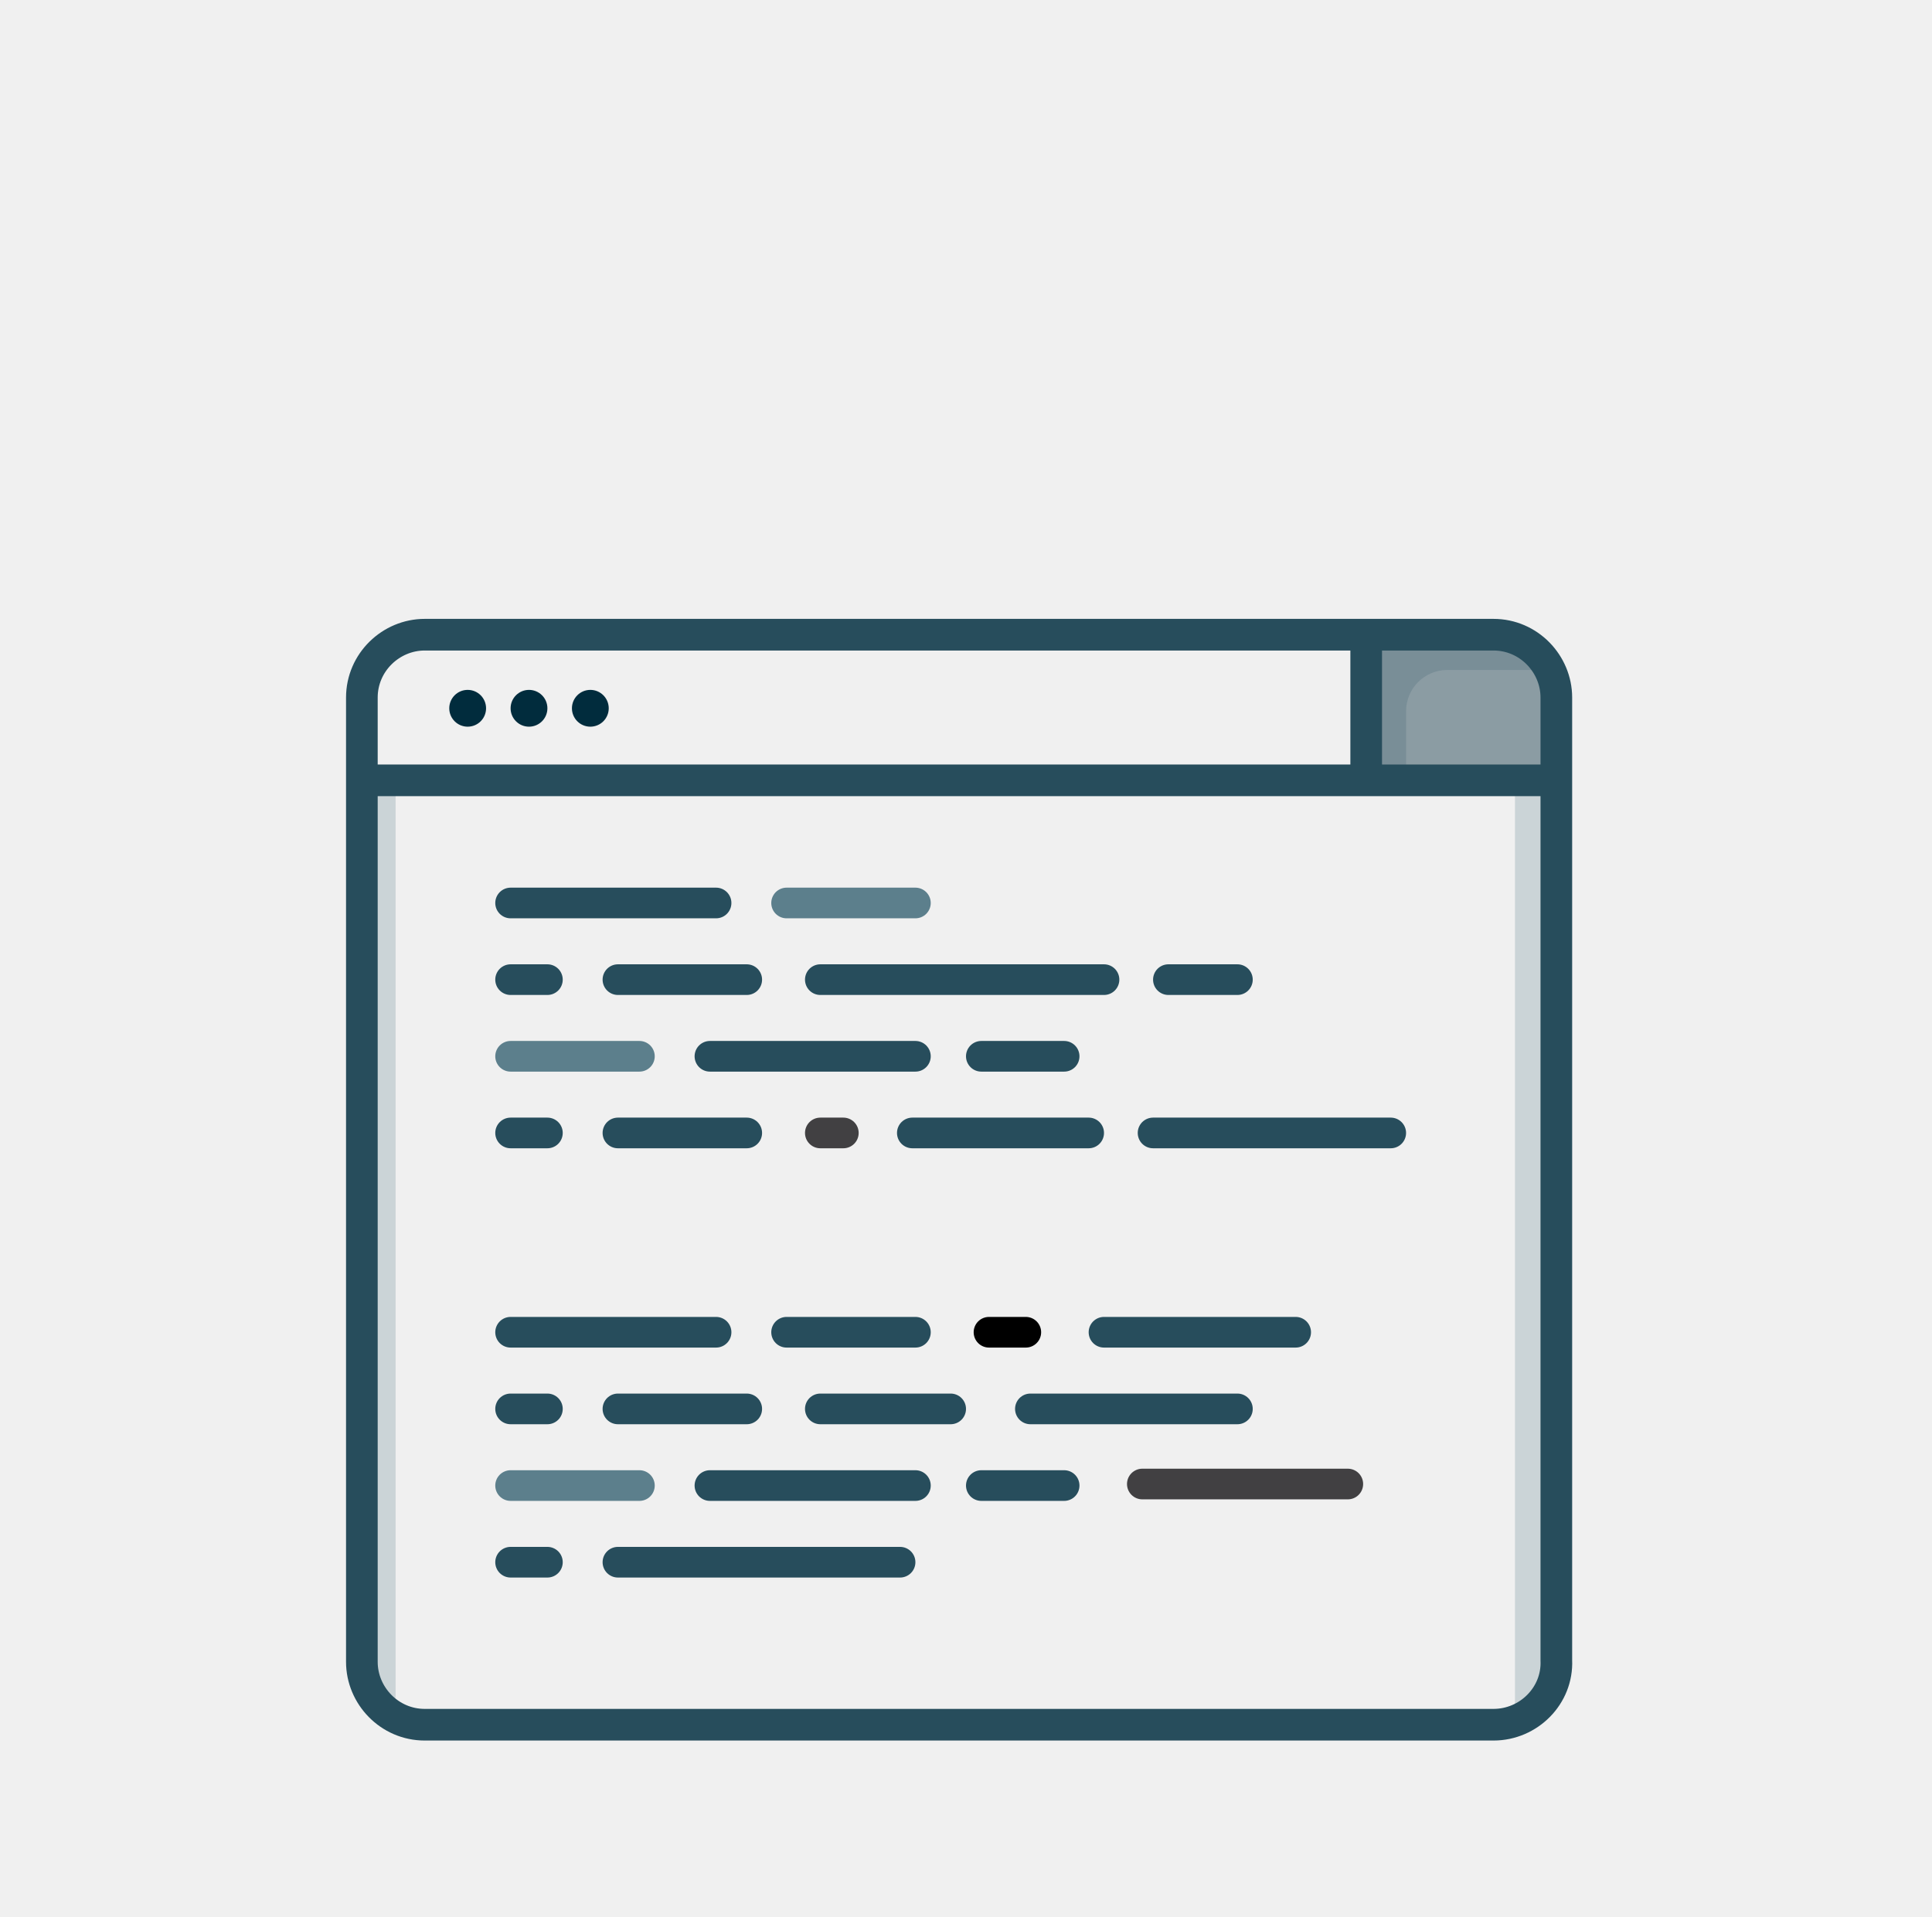
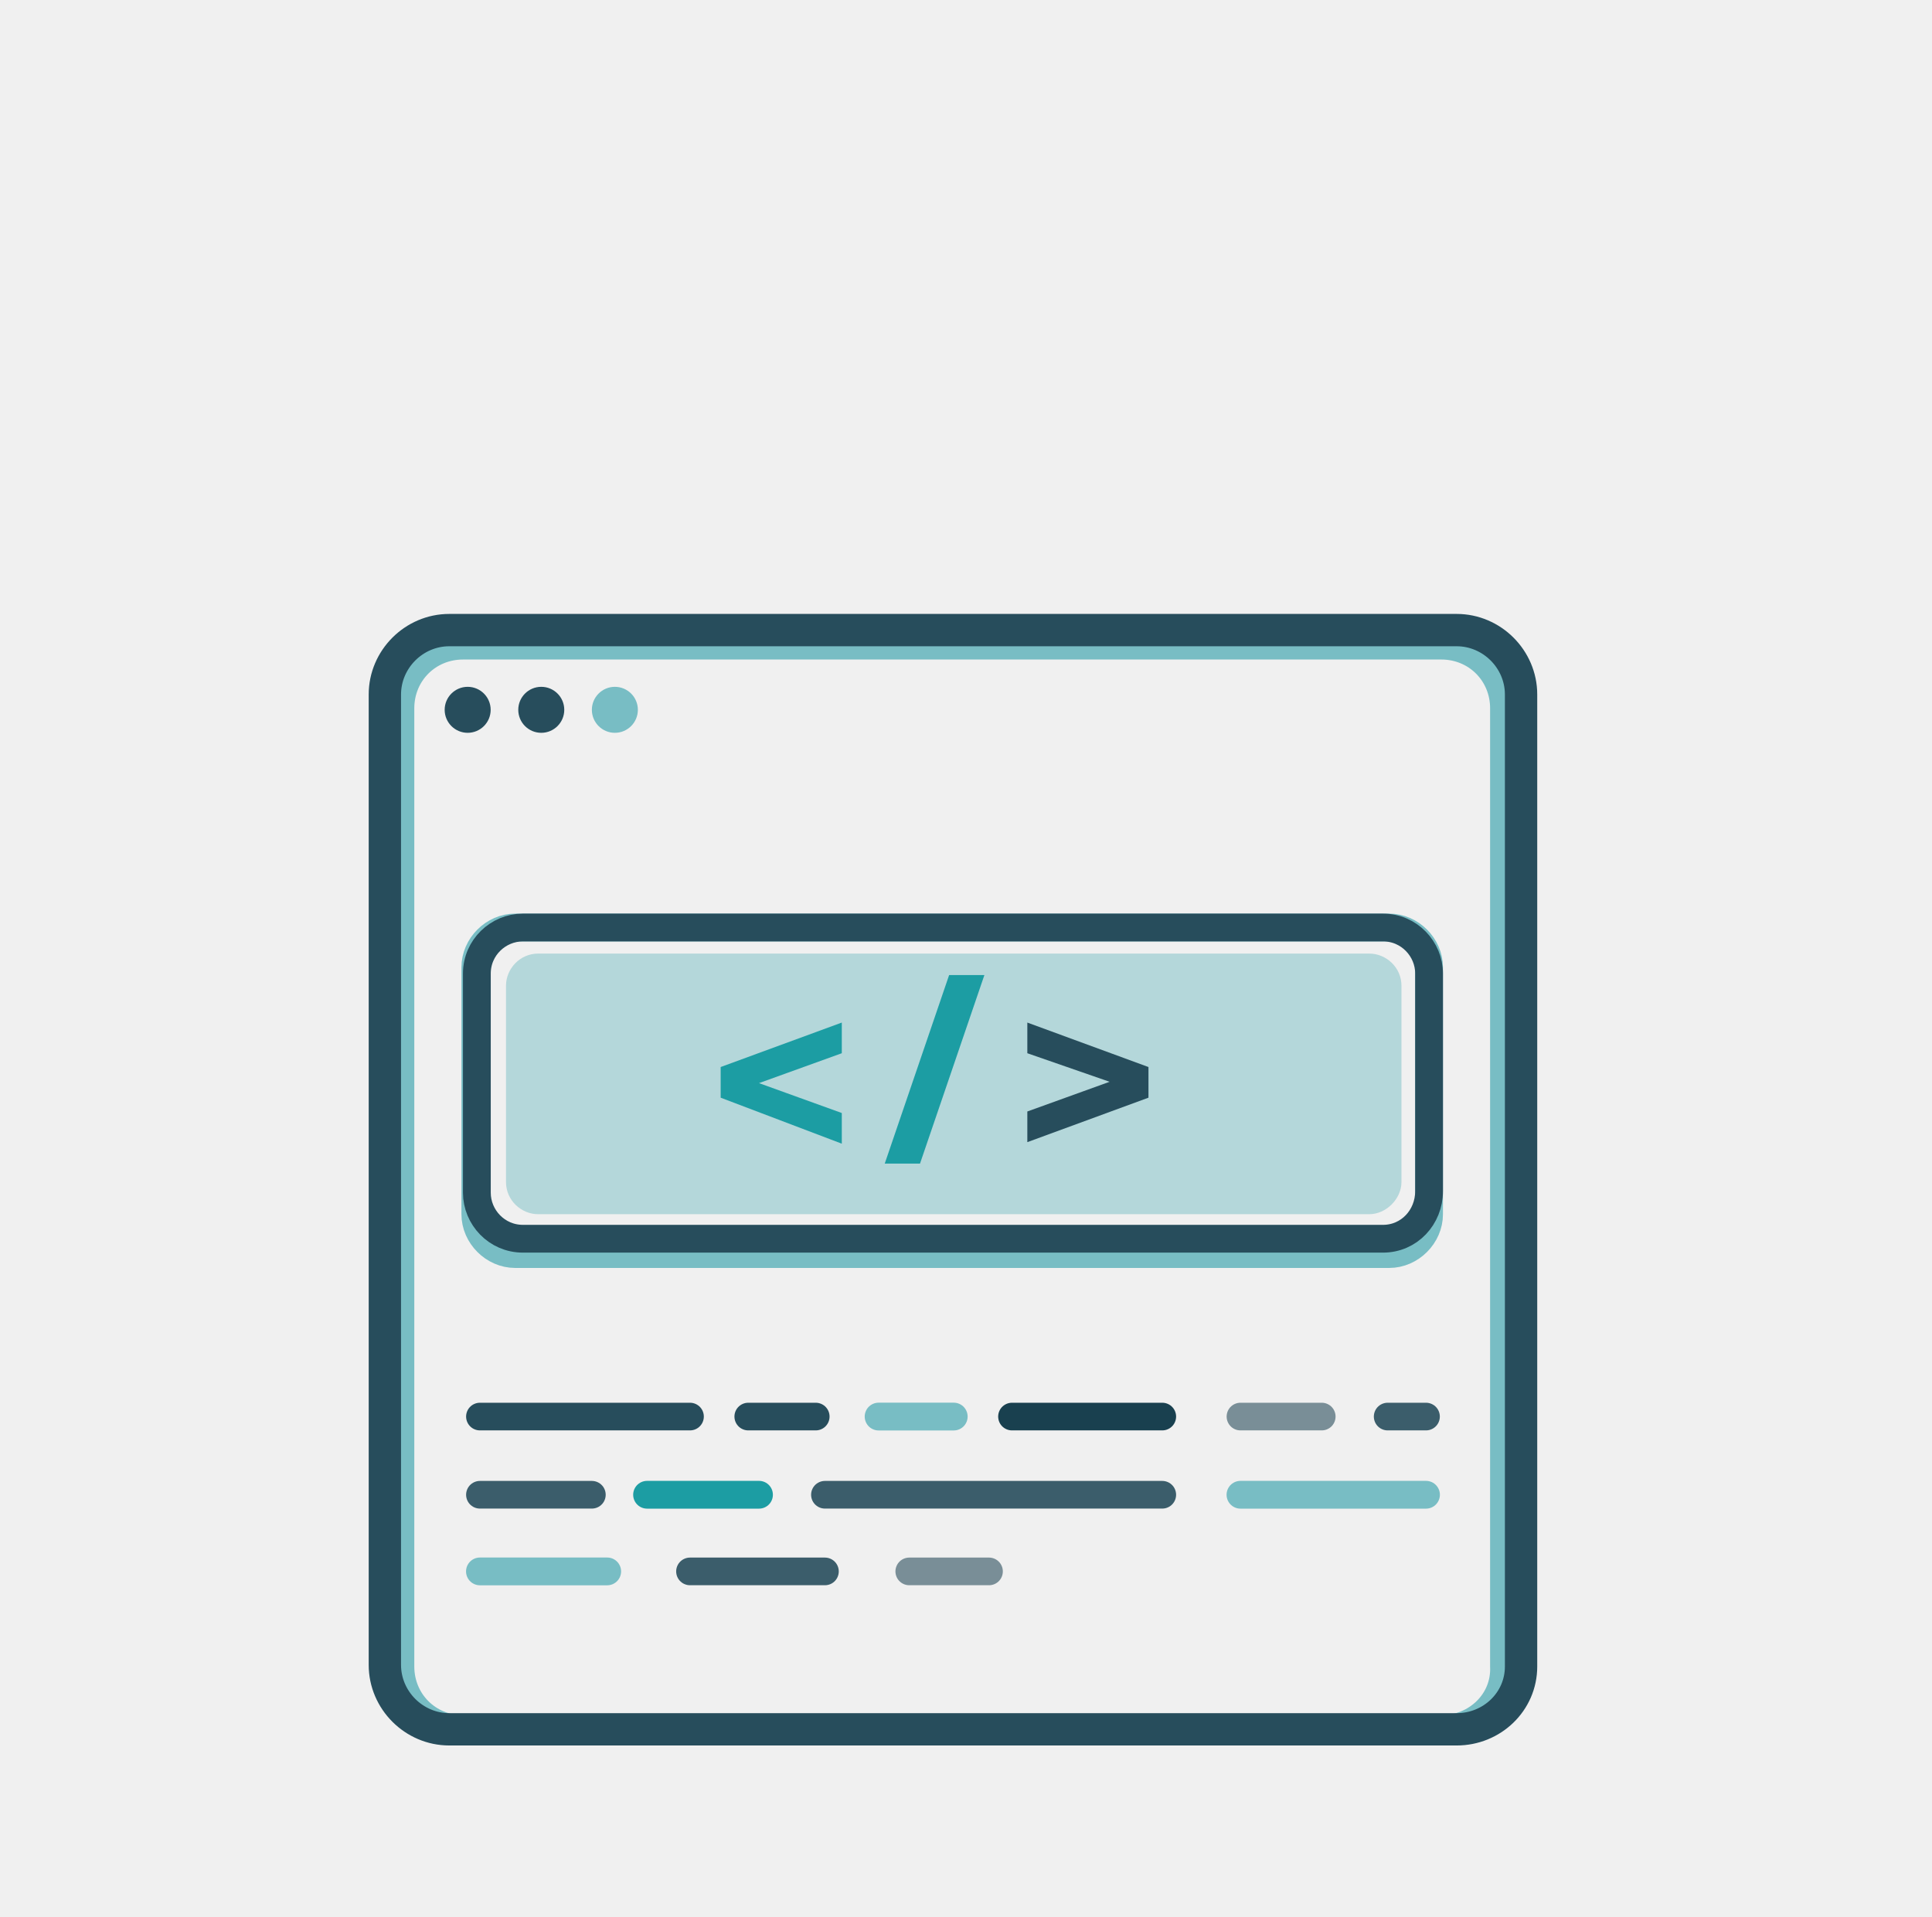
<svg xmlns="http://www.w3.org/2000/svg" width="126" height="125" viewBox="0 0 126 125" fill="none">
-   <path opacity="0.5" d="M98.8 50.9H91.8C90.3 50.9 89.1 49.7 89.1 48.2V44.1C89.1 42.6 90.3 41.4 91.8 41.4H98.8C100.3 41.4 101.5 42.6 101.5 44.1V48.2C101.6 49.7 100.3 50.9 98.8 50.9Z" fill="#012C3D" />
-   <path opacity="0.25" d="M99.8 51.9V111.6" stroke="#5C7F8C" stroke-width="2" stroke-miterlimit="10" stroke-linecap="round" />
-   <path opacity="0.25" d="M24.8 50.9V110.6" stroke="#5C7F8C" stroke-width="2" stroke-miterlimit="10" stroke-linecap="round" />
-   <path opacity="0.2" d="M101.4 51.2H94.4C92.9 51.2 91.7 52 91.7 50.5V46.4C91.7 44.9 92.9 43.7 94.4 43.7H101.4C102.9 43.7 102.1 44.9 102.1 46.4V49.5C102.2 51 102.9 51.2 101.4 51.2Z" fill="#D1D3D4" />
-   <path d="M97.4 112.5H27.7C25.4 112.5 23.6 110.6 23.6 108.4V50.9V45.5C23.6 43.2 25.5 41.4 27.7 41.4H97.4C99.7 41.4 101.5 43.3 101.5 45.5V108.3C101.6 110.6 99.7 112.5 97.4 112.5Z" stroke="#274D5C" stroke-width="2.064" stroke-miterlimit="10" />
-   <path d="M101.6 50.9H23.6" stroke="#274D5C" stroke-width="2.064" stroke-miterlimit="10" />
-   <path d="M89.1 41.4V50.9" stroke="#274D5C" stroke-width="2.064" stroke-miterlimit="10" />
-   <path d="M30.5 47.4C31.163 47.4 31.7 46.863 31.7 46.2C31.7 45.537 31.163 45 30.5 45C29.837 45 29.3 45.537 29.3 46.2C29.3 46.863 29.837 47.4 30.5 47.4Z" fill="#012C3D" />
-   <path d="M34.5 47.4C35.163 47.4 35.7 46.863 35.7 46.2C35.7 45.537 35.163 45 34.5 45C33.837 45 33.3 45.537 33.3 46.2C33.3 46.863 33.837 47.4 34.5 47.4Z" fill="#012C3D" />
-   <path d="M38.5 47.4C39.163 47.4 39.7 46.863 39.7 46.2C39.7 45.537 39.163 45 38.5 45C37.837 45 37.3 45.537 37.3 46.2C37.3 46.863 37.837 47.4 38.5 47.4Z" fill="#012C3D" />
-   <path d="M33.3 58.9H46.7" stroke="#274D5C" stroke-width="2" stroke-miterlimit="10" stroke-linecap="round" />
-   <path d="M51.3 58.9H59.7" stroke="#5C7F8C" stroke-width="2" stroke-miterlimit="10" stroke-linecap="round" />
-   <path d="M33.3 63.9H35.7" stroke="#274D5C" stroke-width="2" stroke-miterlimit="10" stroke-linecap="round" />
-   <path d="M40.3 63.9H48.7" stroke="#274D5C" stroke-width="2" stroke-miterlimit="10" stroke-linecap="round" />
-   <path d="M53.5 63.9H72" stroke="#274D5C" stroke-width="2" stroke-miterlimit="10" stroke-linecap="round" />
-   <path d="M76.2 63.9H80.7" stroke="#274D5C" stroke-width="2" stroke-miterlimit="10" stroke-linecap="round" />
-   <path d="M33.3 68.9H41.7" stroke="#5C7F8C" stroke-width="2" stroke-miterlimit="10" stroke-linecap="round" />
-   <path d="M46.3 68.9H59.7" stroke="#274D5C" stroke-width="2" stroke-miterlimit="10" stroke-linecap="round" />
-   <path d="M64 68.9H69.4" stroke="#274D5C" stroke-width="2" stroke-miterlimit="10" stroke-linecap="round" />
-   <path d="M33.3 73.9H35.7" stroke="#274D5C" stroke-width="2" stroke-miterlimit="10" stroke-linecap="round" />
-   <path d="M40.3 73.9H48.7" stroke="#274D5C" stroke-width="2" stroke-miterlimit="10" stroke-linecap="round" />
-   <path d="M53.5 73.9H55" stroke="#414042" stroke-width="2" stroke-miterlimit="10" stroke-linecap="round" />
-   <path d="M59.5 73.9H71" stroke="#274D5C" stroke-width="2" stroke-miterlimit="10" stroke-linecap="round" />
-   <path d="M75.2 73.9H90.7" stroke="#274D5C" stroke-width="2" stroke-miterlimit="10" stroke-linecap="round" />
-   <path d="M33.3 86.9H46.7" stroke="#274D5C" stroke-width="2" stroke-miterlimit="10" stroke-linecap="round" />
-   <path d="M51.3 86.9H59.7" stroke="#274D5C" stroke-width="2" stroke-miterlimit="10" stroke-linecap="round" />
-   <path d="M33.3 91.9H35.7" stroke="#274D5C" stroke-width="2" stroke-miterlimit="10" stroke-linecap="round" />
-   <path d="M40.3 91.9H48.7" stroke="#274D5C" stroke-width="2" stroke-miterlimit="10" stroke-linecap="round" />
-   <path d="M53.5 91.9H62" stroke="#274D5C" stroke-width="2" stroke-miterlimit="10" stroke-linecap="round" />
-   <path d="M67.2 91.9H80.7" stroke="#274D5C" stroke-width="2" stroke-miterlimit="10" stroke-linecap="round" />
-   <path d="M33.3 96.9H41.7" stroke="#5C7F8C" stroke-width="2" stroke-miterlimit="10" stroke-linecap="round" />
-   <path d="M46.3 96.9H59.7" stroke="#274D5C" stroke-width="2" stroke-miterlimit="10" stroke-linecap="round" />
-   <path d="M64 96.9H69.4" stroke="#274D5C" stroke-width="2" stroke-miterlimit="10" stroke-linecap="round" />
-   <path d="M33.3 101.9H35.7" stroke="#274D5C" stroke-width="2" stroke-miterlimit="10" stroke-linecap="round" />
-   <path d="M40.3 101.9H58.7" stroke="#274D5C" stroke-width="2" stroke-miterlimit="10" stroke-linecap="round" />
-   <path d="M64.5 86.9H66.9" stroke="black" stroke-width="2" stroke-miterlimit="10" stroke-linecap="round" />
-   <path d="M72 86.9H84.5" stroke="#274D5C" stroke-width="2" stroke-miterlimit="10" stroke-linecap="round" />
-   <path d="M74.5 96.8H87.9" stroke="#414042" stroke-width="2" stroke-miterlimit="10" stroke-linecap="round" />
+   <g clip-path="url(#clip0)">
+     <path d="M94 112.8H30.2C27.9 112.8 26.1 111 26.1 108.7V46.2C26.1 43.9 27.9 42.1 30.2 42.1H94C96.3 42.1 98.1 43.9 98.1 46.2V108.7C98.2 111 96.3 112.8 94 112.8Z" stroke="#78BDC4" stroke-width="1.839" stroke-miterlimit="10" />
+     <path d="M95 112.8H29.3C27 112.8 25.1 110.9 25.1 108.6V45.3C25.1 43 27 41.1 29.3 41.1H95C97.3 41.1 99.2 43 99.2 45.3V108.7C99.2 111 97.3 112.8 95 112.8Z" stroke="#274D5C" stroke-width="2.109" stroke-miterlimit="10" />
+     <path d="M30.5 47.8C31.328 47.8 32 47.128 32 46.3C32 45.472 31.328 44.8 30.5 44.8C29.672 44.8 29 45.472 29 46.3C29 47.128 29.672 47.8 30.5 47.8Z" fill="#274D5C" />
+     <path d="M35.3 47.8C36.128 47.8 36.8 47.128 36.8 46.3C36.8 45.472 36.128 44.8 35.3 44.8C34.471 44.8 33.8 45.472 33.8 46.3C33.8 47.128 34.471 47.8 35.3 47.8Z" fill="#274D5C" />
+     <path d="M40.1 47.8C40.928 47.8 41.6 47.128 41.6 46.3C41.6 45.472 40.928 44.8 40.1 44.8C39.272 44.8 38.6 45.472 38.6 46.3C38.6 47.128 39.272 47.8 40.1 47.8Z" fill="#78BDC4" />
+     <path d="M31.3 92.4H45" stroke="#274D5C" stroke-width="1.804" stroke-miterlimit="10" stroke-linecap="round" />
+     <path d="M48.8 92.4H53.2" stroke="#274D5C" stroke-width="1.804" stroke-miterlimit="10" stroke-linecap="round" />
+     <path d="M57.3 92.4H62.2" stroke="#78BDC4" stroke-width="1.812" stroke-miterlimit="10" stroke-linecap="round" />
+     <path opacity="0.9" d="M66 92.4H75.8" stroke="#012C3D" stroke-width="1.804" stroke-miterlimit="10" stroke-linecap="round" />
+     <path opacity="0.9" d="M53.8 97.5H75.8" stroke="#274D5C" stroke-width="1.804" stroke-miterlimit="10" stroke-linecap="round" />
+     <path opacity="0.9" d="M31.3 97.5H38.6" stroke="#274D5C" stroke-width="1.804" stroke-miterlimit="10" stroke-linecap="round" />
+     <path d="M42.2 97.5H49.5" stroke="#1C9DA3" stroke-width="1.812" stroke-miterlimit="10" stroke-linecap="round" />
+     <path opacity="0.9" d="M45 102.5H53.8" stroke="#274D5C" stroke-width="1.804" stroke-miterlimit="10" stroke-linecap="round" />
+     <path d="M80.9 97.5H93" stroke="#78BDC4" stroke-width="1.812" stroke-miterlimit="10" stroke-linecap="round" />
+     <path opacity="0.5" d="M80.9 92.4H86.2" stroke="#012C3D" stroke-width="1.804" stroke-miterlimit="10" stroke-linecap="round" />
+     <path opacity="0.5" d="M59.3 102.5H64.5" stroke="#012C3D" stroke-width="1.804" stroke-miterlimit="10" stroke-linecap="round" />
+     <path d="M31.3 102.5H39.6" stroke="#78BDC4" stroke-width="1.812" stroke-miterlimit="10" stroke-linecap="round" />
+     <path opacity="0.9" d="M90.5 92.4H93" stroke="#274D5C" stroke-width="1.804" stroke-miterlimit="10" stroke-linecap="round" />
+     <path d="M90.6 81.8H33.6C32.2 81.8 31 80.6 31 79.2V63.1C31 61.7 32.2 60.5 33.6 60.5H90.6C92 60.5 93.2 61.7 93.2 63.1V79.2C93.2 80.6 92 81.8 90.6 81.8Z" stroke="#78BDC4" stroke-width="1.812" stroke-miterlimit="10" />
+     <path d="M90.2 80.8H34.1C32.4 80.8 31.1 79.4 31.1 77.8V63.5C31.1 61.8 32.5 60.5 34.1 60.5H90.2C91.9 60.5 93.2 61.9 93.2 63.5V77.7C93.2 79.4 91.9 80.8 90.2 80.8Z" stroke="#274D5C" stroke-width="1.812" stroke-miterlimit="10" />
+     <path opacity="0.5" d="M89.3 79.2H35.1C34 79.2 33 78.3 33 77.1V64.3C33 63.2 33.9 62.2 35.1 62.2H89.3C90.4 62.2 91.4 63.1 91.4 64.3V77.1C91.4 78.2 90.4 79.2 89.3 79.2Z" fill="#78BDC4" />
+     <path d="M47 71.6V69.6L54.9 66.7V68.7L47.7 71.3V70L54.9 72.6V74.6L47 71.6Z" fill="#1C9DA3" />
+     <path d="M60 75.9H57.7L61.9 63.6H64.2L60 75.9Z" fill="#1C9DA3" />
+     <path d="M74.9 71.6L67 74.5V72.5L74.2 69.9V71.2L67 68.7V66.7L74.9 69.6V71.6Z" fill="#274D5C" />
+   </g>
+   <defs>
+     <clipPath id="clip0">
+       <rect x="24" y="40" width="76.3" height="73.9" fill="white" />
+     </clipPath>
+   </defs>
</svg>
